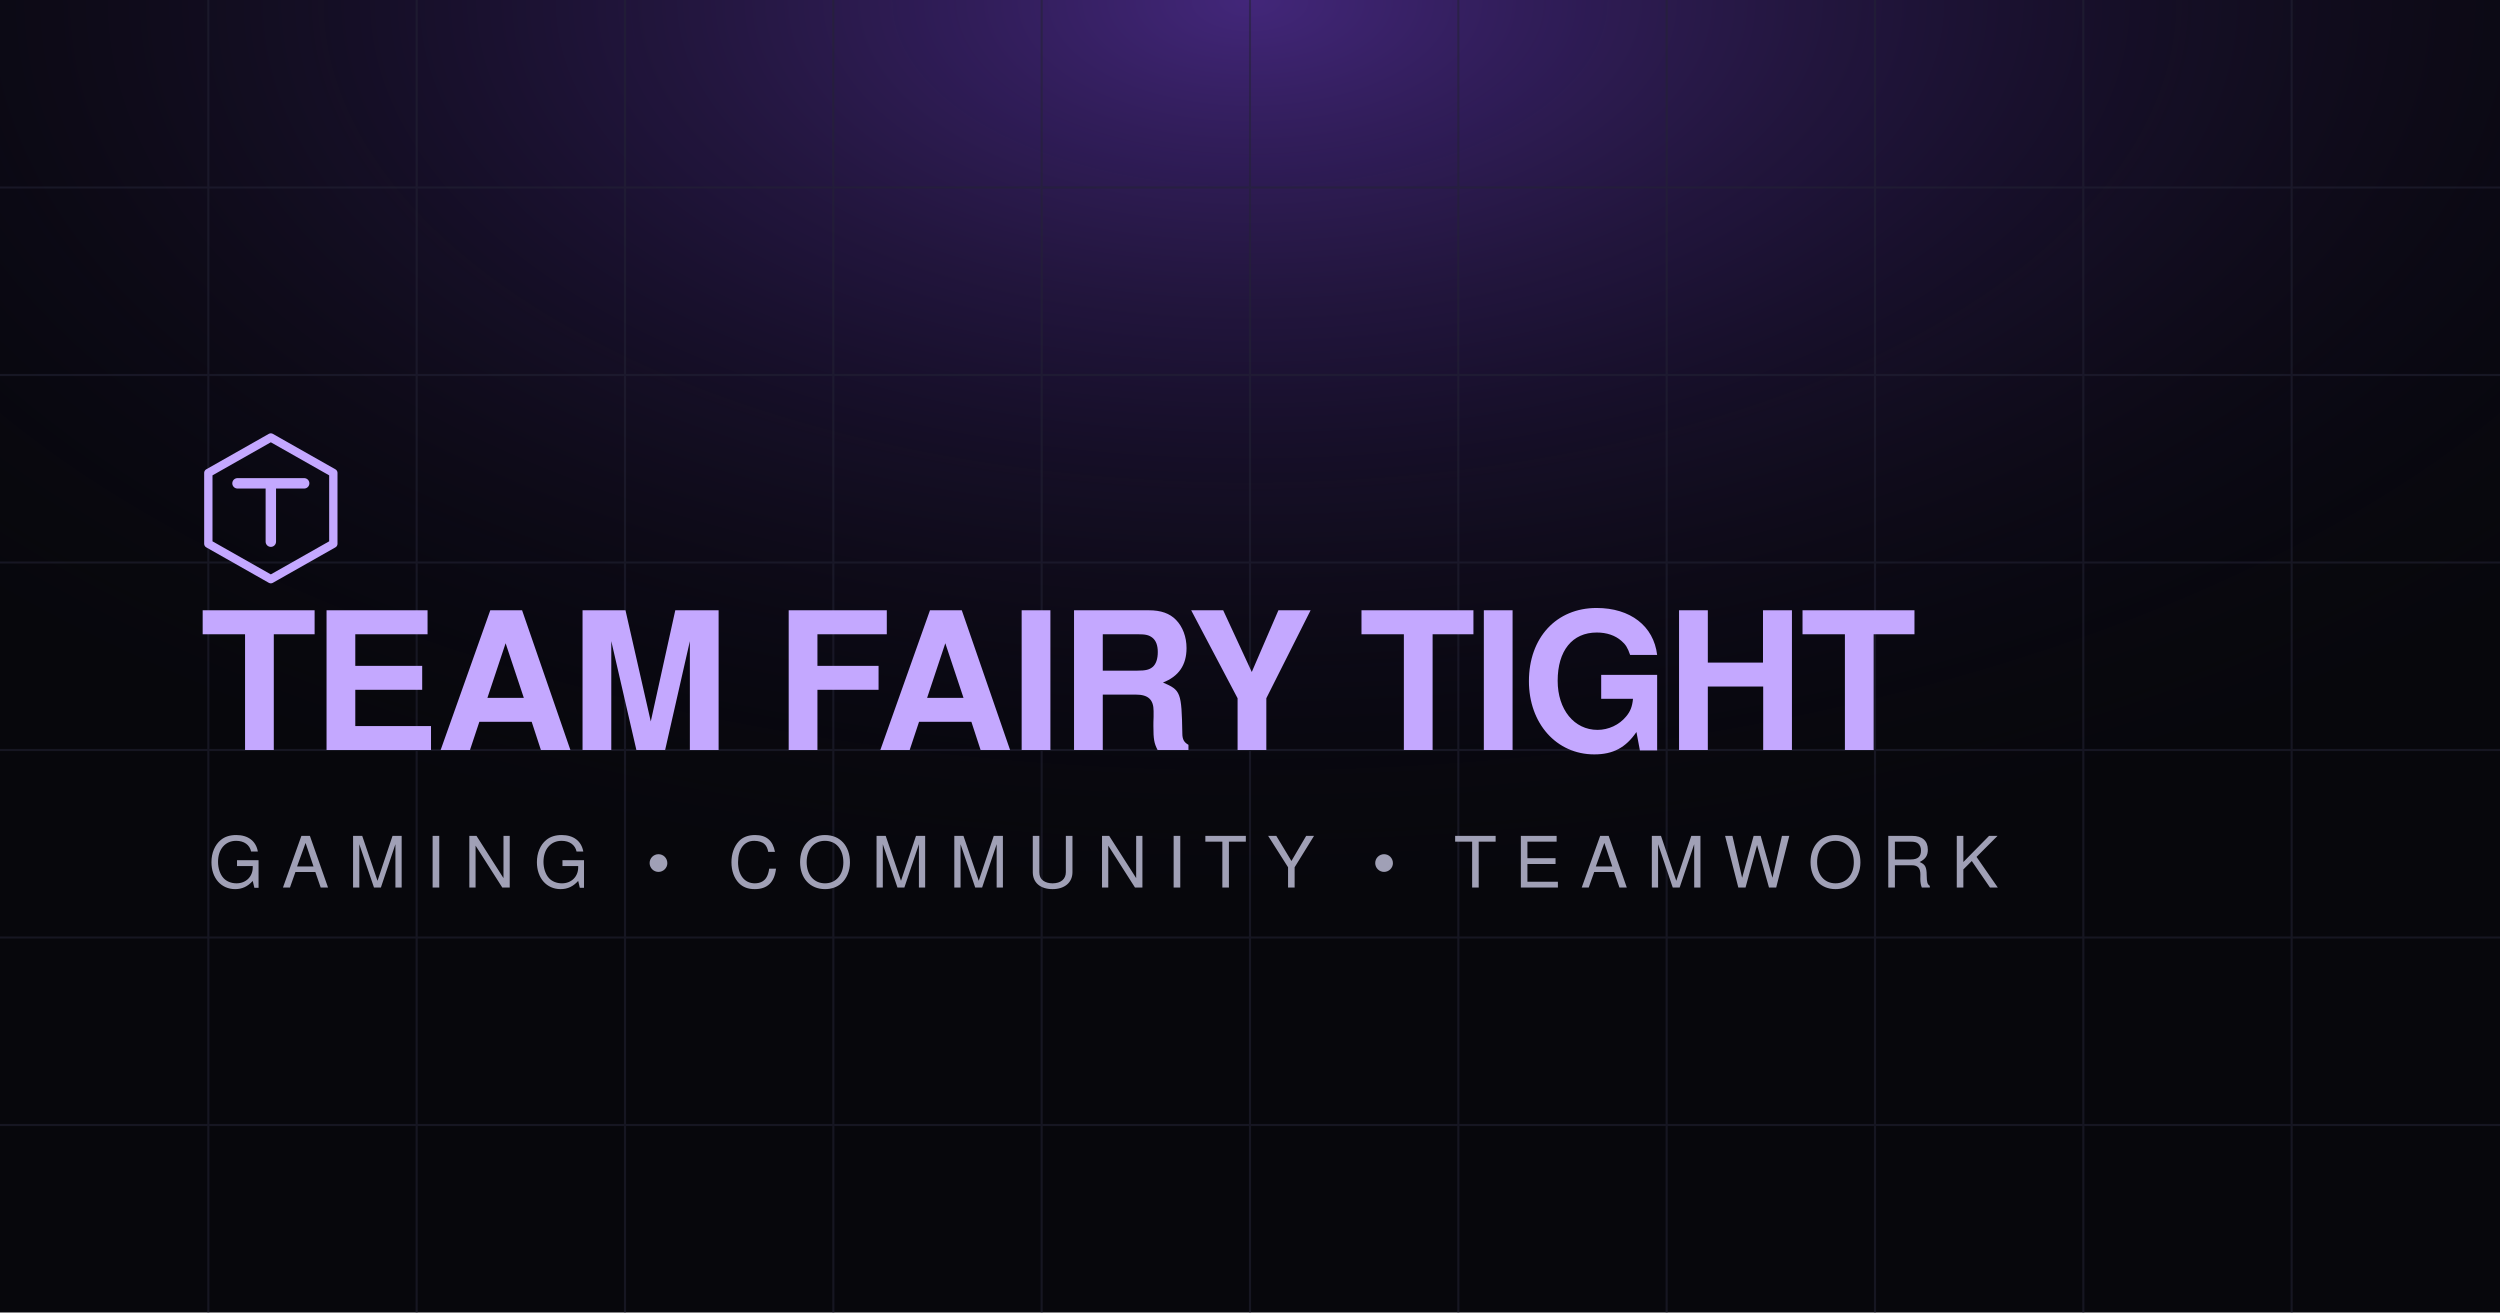
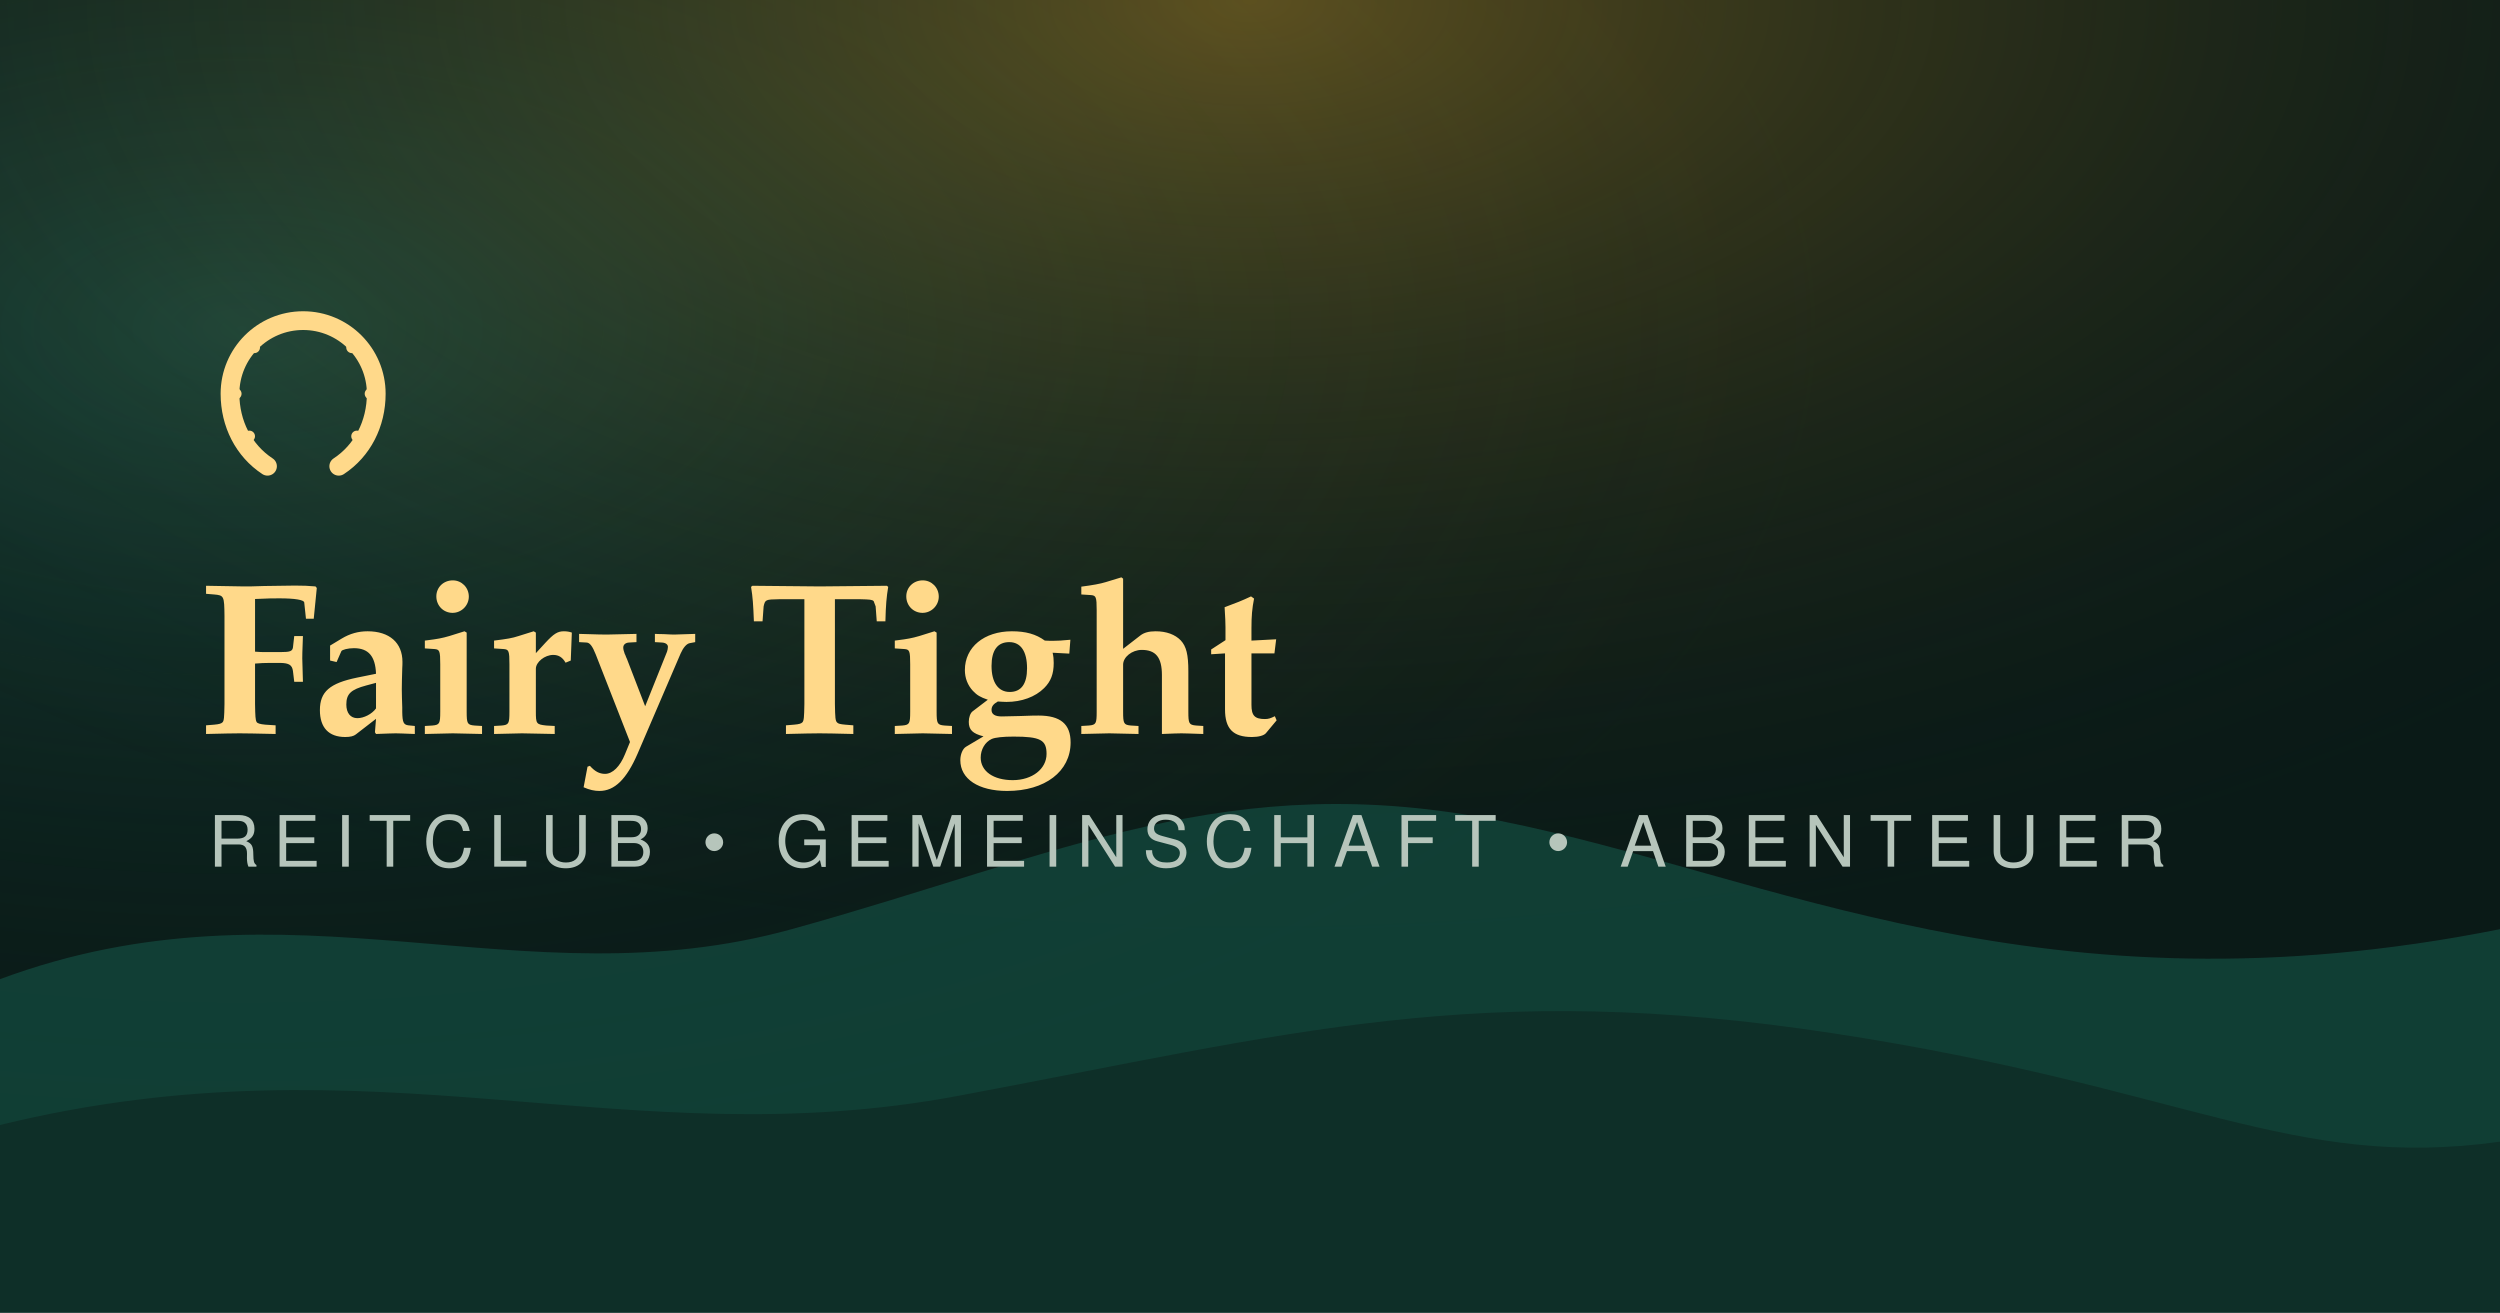
<svg xmlns="http://www.w3.org/2000/svg" width="1200" height="630" viewBox="0 0 1200 630">
  <defs>
    <linearGradient id="brand" x1="0" y1="0" x2="1200" y2="630">
-       <stop offset="0%" stop-color="#c4a8ff" />
-       <stop offset="50%" stop-color="#f06bd8" />
-       <stop offset="100%" stop-color="#4fd8ef" />
+       <stop offset="0%" stop-color="#ffd98a" />
+       <stop offset="50%" stop-color="#e0a32a" />
+       <stop offset="100%" stop-color="#7dc0ae" />
    </linearGradient>
-     <radialGradient id="glow" cx="50%" cy="0%" r="70%">
-       <stop offset="0%" stop-color="#8b4dff" stop-opacity="0.45" />
-       <stop offset="100%" stop-color="#07070c" stop-opacity="0" />
+     <radialGradient id="sun" cx="50%" cy="0%" r="75%">
+       <stop offset="0%" stop-color="#e0a32a" stop-opacity="0.38" />
+       <stop offset="100%" stop-color="#0a1a17" stop-opacity="0" />
+     </radialGradient>
+     <radialGradient id="forest" cx="10%" cy="25%" r="65%">
+       <stop offset="0%" stop-color="#2c806d" stop-opacity="0.42" />
+       <stop offset="100%" stop-color="#0a1a17" stop-opacity="0" />
    </radialGradient>
  </defs>
-   <rect width="1200" height="630" fill="#07070c" />
-   <rect width="1200" height="630" fill="url(#glow)" />
-   <g fill="none" stroke="#232334" stroke-width="1" opacity="0.55">
-     <path d="M0 90h1200M0 180h1200M0 270h1200M0 360h1200M0 450h1200M0 540h1200" />
-     <path d="M100 0v630M200 0v630M300 0v630M400 0v630M500 0v630M600 0v630M700 0v630M800 0v630M900 0v630M1000 0v630M1100 0v630" />
+   <rect width="1200" height="630" fill="#0a1a17" />
+   <rect width="1200" height="630" fill="url(#forest)" />
+   <rect width="1200" height="630" fill="url(#sun)" />
+   <path d="M0 470c140-52 250 12 380-24s210-78 340-52 260 96 480 52v184H0z" fill="#12443a" opacity="0.85" />
+   <path d="M0 540c180-44 300 16 460-14s250-56 420-30 220 66 320 52v82H0z" fill="#0e2f28" />
+   <g transform="translate(90 132) scale(1.5)">
+     <path d="M25.6 61.2C18 56.2 13.6 47.6 13.6 38a23.4 23.4 0 0 1 46.8 0c0 9.6-4.4 18.2-12 23.2" fill="none" stroke="url(#brand)" stroke-width="6" stroke-linecap="round" />
+     <path d="M18.8 61.2h9M46.2 61.2h9" fill="none" stroke="url(#brand)" stroke-width="6" stroke-linecap="round" />
+     <circle cx="21.4" cy="23.2" r="1.8" fill="url(#brand)" />
+     <circle cx="52.6" cy="23.2" r="1.8" fill="url(#brand)" />
+     <circle cx="15.5" cy="38" r="1.8" fill="url(#brand)" />
+     <circle cx="58.5" cy="38" r="1.8" fill="url(#brand)" />
+     <circle cx="19.8" cy="51.6" r="1.8" fill="url(#brand)" />
+     <circle cx="54.2" cy="51.6" r="1.8" fill="url(#brand)" />
  </g>
-   <g transform="translate(96 210)">
-     <path d="M34 0 64 17v34L34 68 4 51V17z" fill="none" stroke="url(#brand)" stroke-width="4" stroke-linejoin="round" />
-     <path d="M18 22h32M34 22v28" fill="none" stroke="url(#brand)" stroke-width="5" stroke-linecap="round" />
-   </g>
-   <text x="96" y="360" font-family="Segoe UI, Helvetica, Arial, sans-serif" font-size="92" font-weight="700" letter-spacing="-2" fill="url(#brand)">TEAM FAIRY TIGHT</text>
-   <text x="100" y="426" font-family="Segoe UI, Helvetica, Arial, sans-serif" font-size="34" letter-spacing="9" fill="#a0a0b6">GAMING • COMMUNITY • TEAMWORK</text>
+   <text x="96" y="352" font-family="Iowan Old Style, Palatino Linotype, Georgia, serif" font-size="104" font-weight="600" letter-spacing="-1" fill="url(#brand)">Fairy Tight</text>
+   <text x="100" y="416" font-family="Segoe UI, Helvetica, Arial, sans-serif" font-size="34" letter-spacing="7" fill="#b6c5bb">REITCLUB • GEMEINSCHAFT • ABENTEUER</text>
</svg>
